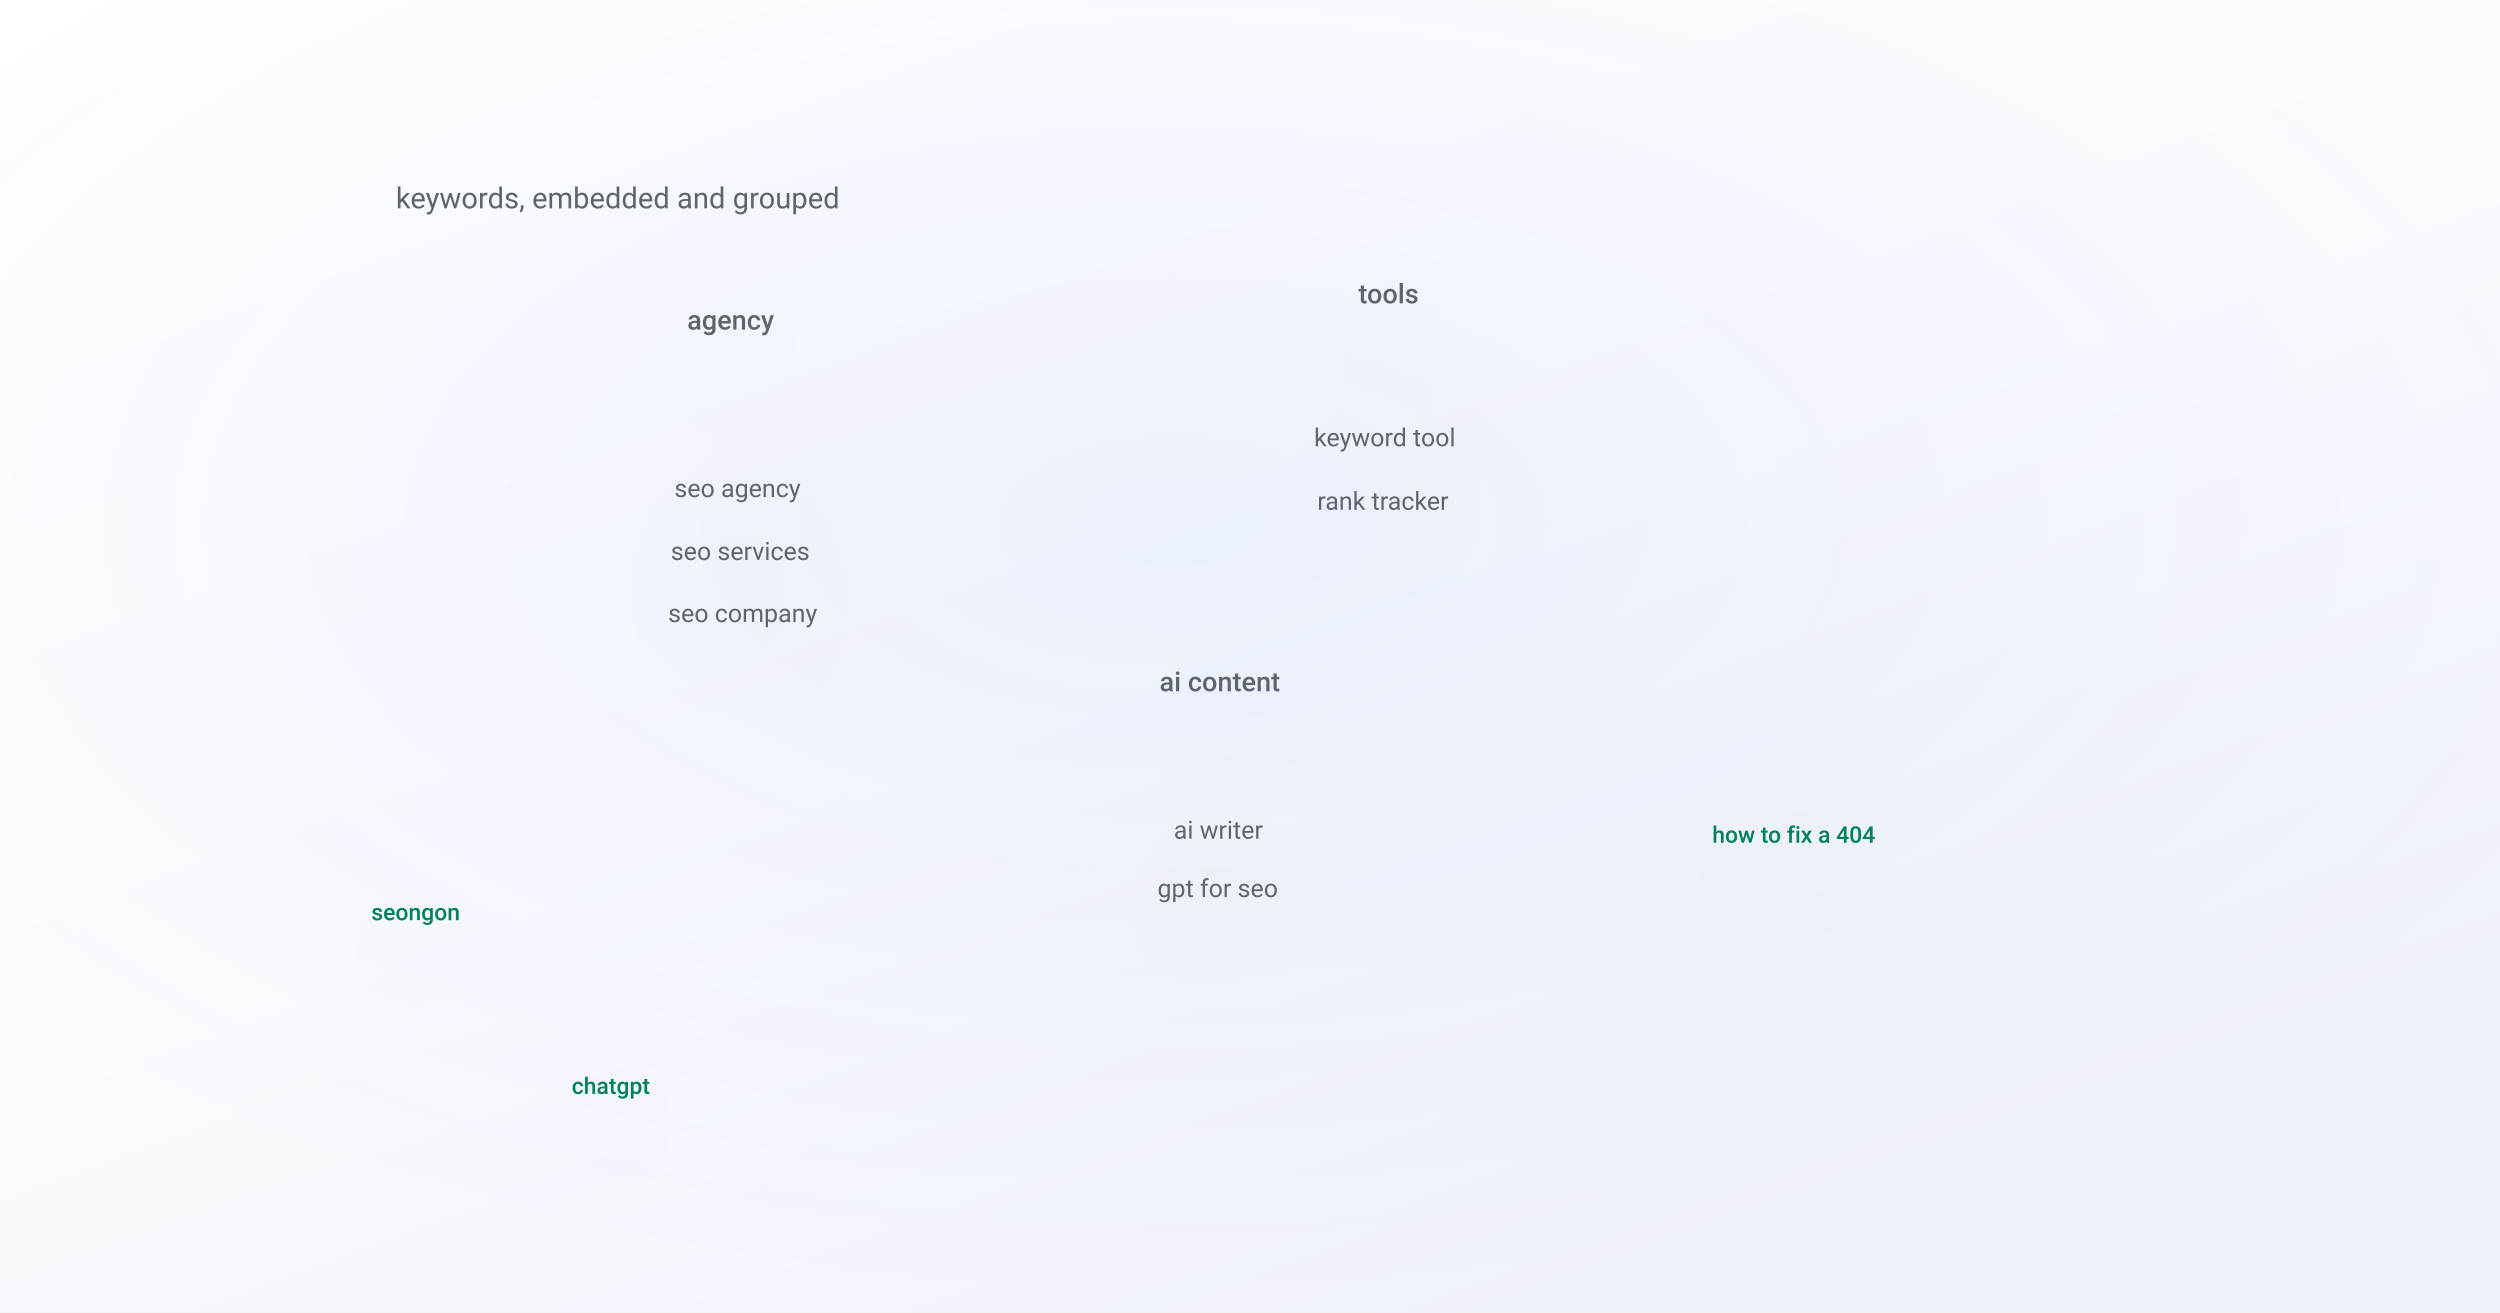
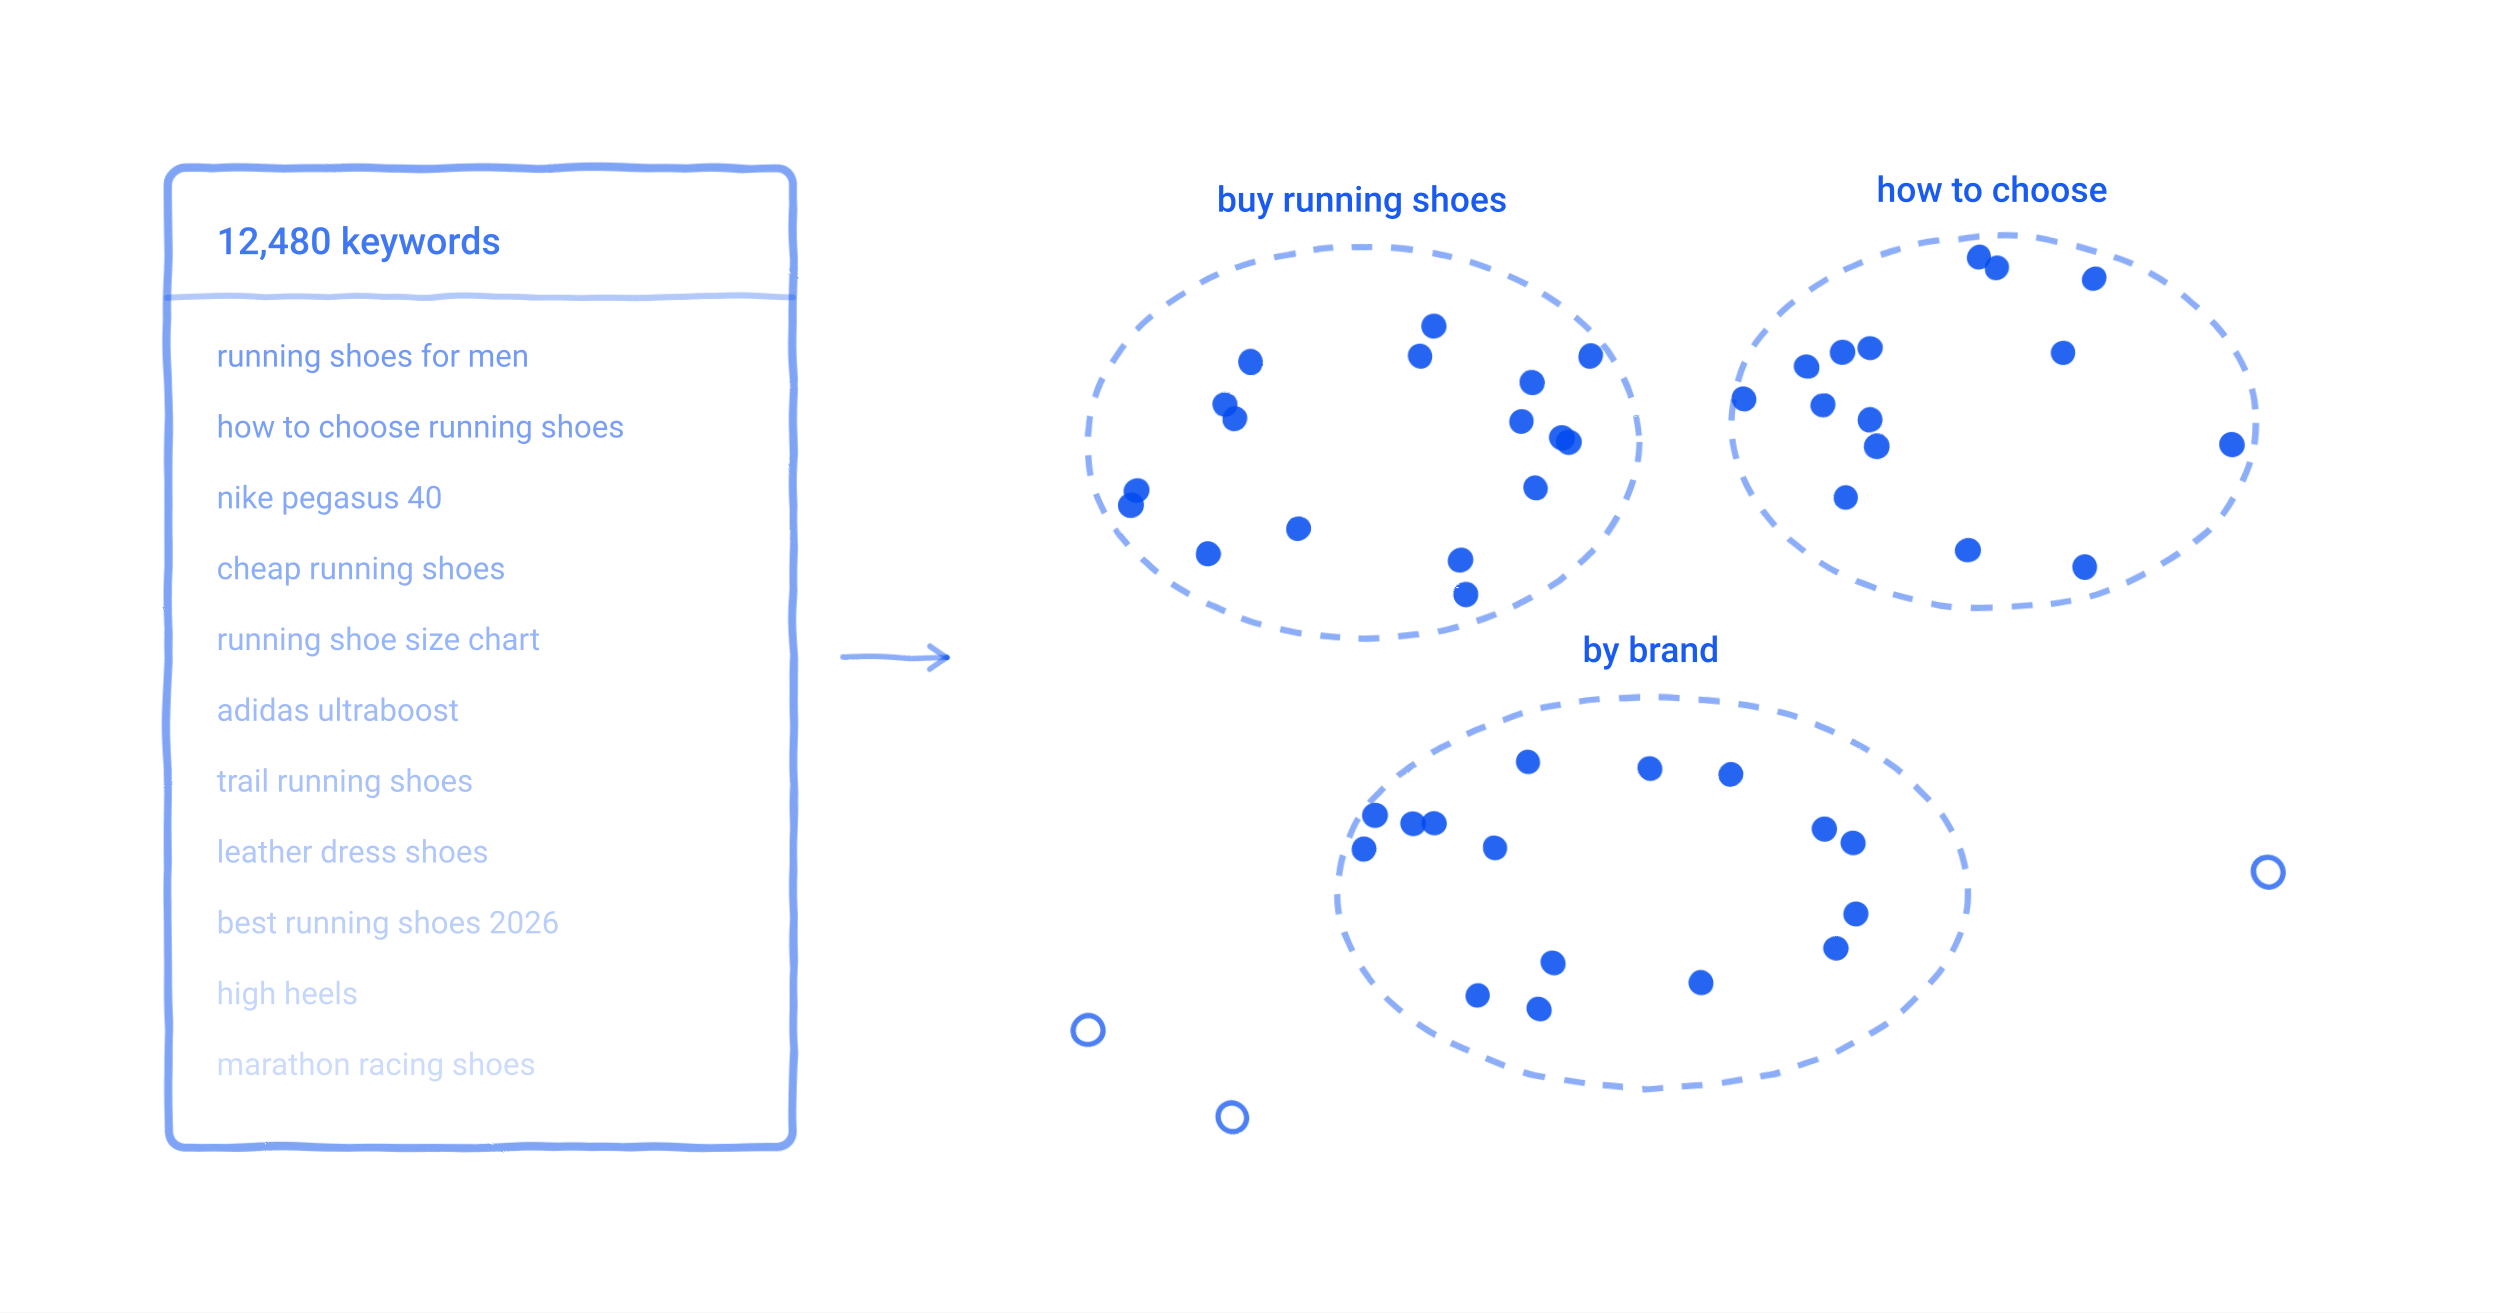
- <svg xmlns="http://www.w3.org/2000/svg" viewBox="0 0 1200 630" font-family="-apple-system, BlinkMacSystemFont, 'Segoe UI', 'DM Sans', Roboto, sans-serif">
+ <svg xmlns="http://www.w3.org/2000/svg" viewBox="0 0 1200 630" width="1200" height="630" role="img" stroke-linejoin="round" style="color:#004AEF">
  <defs>
-     <linearGradient id="bg" x1="0" y1="0" x2="0.7" y2="1">
-       <stop offset="0" stop-color="#ffffff" />
-       <stop offset="0.55" stop-color="#fafbfe" />
-       <stop offset="1" stop-color="#edf1fa" />
-     </linearGradient>
-     <radialGradient id="glow" cx="0.47" cy="0.4" r="0.6">
-       <stop offset="0" stop-color="#004aef" stop-opacity="0.06" />
-       <stop offset="1" stop-color="#004aef" stop-opacity="0" />
-     </radialGradient>
-     <filter id="lift" x="-25%" y="-25%" width="150%" height="160%">
-       <feDropShadow dx="0" dy="18" stdDeviation="24" flood-color="#0b1a3a" flood-opacity="0.11" />
+     <filter id="rough" x="-20%" y="-20%" width="140%" height="140%">
+       <feTurbulence type="turbulence" baseFrequency="0.016" numOctaves="2" seed="7" result="n" />
+       <feDisplacementMap in="SourceGraphic" in2="n" scale="2.4" xChannelSelector="R" yChannelSelector="G" />
    </filter>
  </defs>
-   <style>
-     /* 14s loop. Each class is a different kind of arrival, because the figures
-        are about different kinds of event: text is typed, a result appears, a
-        panel expands and pushes what is under it away, a curve is drawn. A fade
-        only says "this exists".
- 
-        `transform-box: fill-box` is what makes transform-origin mean the shape's
-        own box rather than the whole canvas. Without it a scaleX on a text line
-        grows from the middle of the page.
- 
-        Every class rests on the finished figure, and reduced motion paints that
-        frame directly. The og:image renderer forces reduced motion, so the still
-        it captures is always the completed drawing. Check this after any change
-        to the keyframes: a scaleY(0) that fails to reset removes the shape from
-        every social card, and nobody notices until someone shares the post. */
-     .c, .type, .pop, .rise, .expandy { transform-box: fill-box; }
- 
-     .c { opacity: 0; animation: fade 14s ease-in-out infinite; }
-     @keyframes fade { 0% { opacity: 0 } 20%, 88% { opacity: var(--o, 1) } 100% { opacity: 0 } }
- 
-     .type { opacity: 0; transform-origin: left center;
-              animation: type 14s cubic-bezier(0.25, 0.9, 0.3, 1) infinite; }
-     @keyframes type { 0% { opacity: 0; transform: scaleX(0) }
-                       6% { opacity: var(--o, 1); transform: scaleX(0) }
-                       22%, 88% { opacity: var(--o, 1); transform: scaleX(1) }
-                       100% { opacity: 0; transform: scaleX(1) } }
- 
-     .pop { opacity: 0; transform-origin: center;
-             animation: pop 14s cubic-bezier(0.34, 1.56, 0.64, 1) infinite; }
-     @keyframes pop { 0% { opacity: 0; transform: scale(0.6) }
-                      18%, 88% { opacity: var(--o, 1); transform: scale(1) }
-                      100% { opacity: 0; transform: scale(0.6) } }
- 
-     .rise { opacity: 0; animation: rise 14s cubic-bezier(0.2, 0.9, 0.3, 1) infinite; }
-     @keyframes rise { 0% { opacity: 0; transform: translateY(22px) }
-                       20%, 88% { opacity: var(--o, 1); transform: translateY(0) }
-                       100% { opacity: 0; transform: translateY(22px) } }
- 
-     .expandy { opacity: 0; transform-origin: top center;
-                 animation: expandy 14s cubic-bezier(0.2, 0.9, 0.25, 1) infinite; }
-     @keyframes expandy { 0% { opacity: 0; transform: scaleY(0) }
-                          6% { opacity: var(--o, 1); transform: scaleY(0) }
-                          24%, 88% { opacity: var(--o, 1); transform: scaleY(1) }
-                          100% { opacity: 0; transform: scaleY(0) } }
- 
-     .draw { stroke-dasharray: var(--len, 2000); stroke-dashoffset: var(--len, 2000);
-              animation: draw 14s ease-in-out infinite; }
-     @keyframes draw { 0% { stroke-dashoffset: var(--len, 2000) }
-                       26%, 88% { stroke-dashoffset: 0 }
-                       100% { stroke-dashoffset: var(--len, 2000) } }
- 
-     .mark { opacity: 0; animation: mark 14s ease infinite; }
-     @keyframes mark { 0%, 40% { opacity: 0 } 52%, 86% { opacity: 1 } 96%, 100% { opacity: 0 } }
- 
-     @media (prefers-reduced-motion: reduce) {
-       .c, .type, .pop, .rise, .expandy { opacity: var(--o, 1); transform: none; animation: none }
-       .draw { stroke-dashoffset: 0; animation: none }
-       .mark { opacity: 1; animation: none }
-     }
-   </style>
-   <rect width="1200" height="630" fill="url(#bg)" />
-   <rect width="1200" height="630" fill="url(#glow)" />
-   <defs>
-     <linearGradient id="gblue" x1="0" y1="0" x2="0.55" y2="1">
-       <stop offset="0" stop-color="#3d76ff" />
-       <stop offset="1" stop-color="#004aef" />
-     </linearGradient>
-     <linearGradient id="ggreen" x1="0" y1="0" x2="0.5" y2="1">
-       <stop offset="0" stop-color="#6df7cd" />
-       <stop offset="1" stop-color="#07ef9c" />
-     </linearGradient>
-     <linearGradient id="gcard" x1="0.1" y1="0" x2="0.3" y2="1">
-       <stop offset="0" stop-color="#ffffff" stop-opacity="0.96" />
-       <stop offset="1" stop-color="#ffffff" stop-opacity="0.74" />
-     </linearGradient>
-     <linearGradient id="gchip" x1="0" y1="0" x2="0" y2="1">
-       <stop offset="0" stop-color="#f4f7ff" />
-       <stop offset="1" stop-color="#e6ecfa" />
-     </linearGradient>
-   </defs>
-   <g filter="url(#lift)">
-     <ellipse class="c" cx="354.3" cy="246.7" rx="154.7" ry="67.6" fill="#004aef" fill-opacity="0.07" stroke="#004aef" stroke-opacity="0.18" stroke-width="1.2" style="--o:1;animation-delay:0.08s" />
-     <text x="350.7" y="158.2" text-anchor="middle" font-size="13" fill="#5f656d" font-weight="500">agency</text>
-     <text x="354.0" y="238.6" text-anchor="middle" font-size="12" fill="#5f656d" font-weight="400">seo agency</text>
-     <text x="355.3" y="268.8" text-anchor="middle" font-size="12" fill="#5f656d" font-weight="400">seo services</text>
-     <text x="356.5" y="298.6" text-anchor="middle" font-size="12" fill="#5f656d" font-weight="400">seo company</text>
-     <path class="pop" d="M461.5 245.8 Q461.4 242.8 464.4 242.8 L466.9 242.8 Q469.9 242.8 470.0 245.8 L470.0 247.5 Q470.1 250.5 467.1 250.5 L464.6 250.5 Q461.6 250.5 461.5 247.5 Z" fill="url(#gblue)" style="--o:0.42;animation-delay:0.20s" />
-     <path class="pop" d="M420.6 285.3 Q420.5 282.3 423.5 282.3 L425.9 282.3 Q428.9 282.3 429.0 285.3 L429.0 286.8 Q429.1 289.8 426.1 289.8 L423.7 289.8 Q420.7 289.8 420.6 286.8 Z" fill="url(#gblue)" style="--o:0.42;animation-delay:0.23s" />
-     <path class="pop" d="M327.6 294.9 Q327.5 291.9 330.5 291.9 L332.9 291.9 Q335.9 291.9 336.0 294.9 L336.1 296.4 Q336.2 299.4 333.2 299.4 L330.8 299.4 Q327.8 299.4 327.7 296.4 Z" fill="url(#gblue)" style="--o:0.42;animation-delay:0.26s" />
-     <path class="pop" d="M251.1 267.8 Q250.9 264.8 253.9 264.8 L256.4 264.8 Q259.4 264.8 259.6 267.8 L259.7 269.4 Q259.8 272.4 256.8 272.4 L254.4 272.4 Q251.4 272.4 251.2 269.4 Z" fill="url(#gblue)" style="--o:0.42;animation-delay:0.29s" />
-     <path class="pop" d="M248.3 223.7 Q248.1 220.7 251.1 220.7 L253.6 220.7 Q256.6 220.7 256.8 223.7 L256.9 225.4 Q257.1 228.4 254.1 228.4 L251.6 228.4 Q248.6 228.4 248.4 225.4 Z" fill="url(#gblue)" style="--o:0.42;animation-delay:0.32s" />
-     <path class="pop" d="M322.9 195.7 Q322.7 192.7 325.7 192.7 L328.4 192.7 Q331.4 192.7 331.5 195.7 L331.6 197.5 Q331.7 200.5 328.7 200.5 L326.1 200.5 Q323.1 200.5 323.0 197.5 Z" fill="url(#gblue)" style="--o:0.42;animation-delay:0.35s" />
-     <path class="pop" d="M418.5 205.7 Q418.4 202.7 421.4 202.7 L424.0 202.7 Q427.0 202.7 427.0 205.7 L427.1 207.5 Q427.2 210.5 424.2 210.5 L421.6 210.5 Q418.6 210.5 418.5 207.5 Z" fill="url(#gblue)" style="--o:0.42;animation-delay:0.38s" />
-     <ellipse class="c" cx="664.4" cy="222.3" rx="132.2" ry="56.4" fill="#004aef" fill-opacity="0.07" stroke="#004aef" stroke-opacity="0.18" stroke-width="1.2" style="--o:1;animation-delay:0.20s" />
-     <text x="666.5" y="145.6" text-anchor="middle" font-size="13" fill="#5f656d" font-weight="500">tools</text>
-     <text x="664.7" y="214.2" text-anchor="middle" font-size="12" fill="#5f656d" font-weight="400">keyword tool</text>
-     <text x="663.8" y="244.7" text-anchor="middle" font-size="12" fill="#5f656d" font-weight="400">rank tracker</text>
-     <path class="pop" d="M710.3 256.8 Q710.4 253.8 713.4 253.8 L715.9 253.8 Q718.9 253.8 718.8 256.8 L718.7 258.4 Q718.6 261.4 715.6 261.4 L713.1 261.4 Q710.1 261.4 710.2 258.4 Z" fill="url(#gblue)" style="--o:0.42;animation-delay:0.30s" />
-     <path class="pop" d="M628.8 261.2 Q628.9 258.2 631.9 258.2 L634.4 258.2 Q637.4 258.2 637.3 261.2 L637.3 262.8 Q637.2 265.8 634.2 265.8 L631.7 265.8 Q628.7 265.8 628.8 262.8 Z" fill="url(#gblue)" style="--o:0.42;animation-delay:0.33s" />
-     <path class="pop" d="M570.5 235.8 Q570.5 232.8 573.5 232.8 L576.1 232.8 Q579.1 232.8 579.1 235.8 L579.0 237.5 Q579.0 240.5 576.0 240.5 L573.5 240.5 Q570.5 240.5 570.5 237.5 Z" fill="url(#gblue)" style="--o:0.42;animation-delay:0.36s" />
-     <path class="pop" d="M579.3 199.2 Q579.3 196.2 582.3 196.2 L584.9 196.2 Q587.9 196.2 587.9 199.2 L587.8 201.0 Q587.8 204.0 584.8 204.0 L582.2 204.0 Q579.2 204.0 579.2 201.0 Z" fill="url(#gblue)" style="--o:0.42;animation-delay:0.39s" />
-     <path class="pop" d="M649.6 179.0 Q649.7 176.0 652.7 176.0 L655.3 176.0 Q658.3 176.0 658.2 179.0 L658.2 180.9 Q658.1 183.9 655.1 183.9 L652.5 183.9 Q649.5 183.9 649.6 180.9 Z" fill="url(#gblue)" style="--o:0.42;animation-delay:0.42s" />
-     <path class="pop" d="M728.1 191.0 Q728.2 188.0 731.2 188.0 L733.8 188.0 Q736.8 188.0 736.7 191.0 L736.6 192.9 Q736.5 195.9 733.5 195.9 L730.9 195.9 Q727.9 195.9 728.0 192.9 Z" fill="url(#gblue)" style="--o:0.42;animation-delay:0.45s" />
-     <path class="pop" d="M754.7 225.8 Q754.8 222.8 757.8 222.8 L760.4 222.8 Q763.4 222.8 763.2 225.8 L763.2 227.5 Q763.0 230.5 760.0 230.5 L757.5 230.5 Q754.5 230.5 754.6 227.5 Z" fill="url(#gblue)" style="--o:0.42;animation-delay:0.48s" />
-     <ellipse class="c" cx="584.7" cy="410.1" rx="156.6" ry="59.2" fill="#004aef" fill-opacity="0.07" stroke="#004aef" stroke-opacity="0.18" stroke-width="1.2" style="--o:1;animation-delay:0.32s" />
-     <text x="585.5" y="331.8" text-anchor="middle" font-size="13" fill="#5f656d" font-weight="500">ai content</text>
-     <text x="584.8" y="402.6" text-anchor="middle" font-size="12" fill="#5f656d" font-weight="400">ai writer</text>
-     <text x="584.5" y="430.6" text-anchor="middle" font-size="12" fill="#5f656d" font-weight="400">gpt for seo</text>
-     <path class="pop" d="M533.8 449.6 Q533.8 446.6 536.8 446.6 L538.9 446.6 Q541.9 446.6 541.9 449.6 L541.9 450.6 Q541.9 453.6 538.9 453.6 L536.8 453.6 Q533.8 453.6 533.8 450.6 Z" fill="url(#gblue)" style="--o:0.42;animation-delay:0.40s" />
-     <path class="pop" d="M471.4 420.3 Q471.3 417.3 474.3 417.3 L476.5 417.3 Q479.5 417.3 479.6 420.3 L479.6 421.3 Q479.6 424.3 476.6 424.3 L474.5 424.3 Q471.5 424.3 471.4 421.3 Z" fill="url(#gblue)" style="--o:0.42;animation-delay:0.43s" />
-     <path class="pop" d="M490.8 382.3 Q490.8 379.3 493.8 379.3 L496.0 379.3 Q499.0 379.3 499.1 382.3 L499.1 383.5 Q499.1 386.5 496.1 386.5 L493.9 386.5 Q490.9 386.5 490.8 383.5 Z" fill="url(#gblue)" style="--o:0.42;animation-delay:0.46s" />
-     <path class="pop" d="M578.8 364.6 Q578.9 361.6 581.9 361.6 L584.1 361.6 Q587.1 361.6 587.1 364.6 L587.1 365.9 Q587.1 368.9 584.1 368.9 L581.8 368.9 Q578.8 368.9 578.8 365.9 Z" fill="url(#gblue)" style="--o:0.42;animation-delay:0.49s" />
-     <path class="pop" d="M668.2 380.9 Q668.3 377.9 671.3 377.9 L673.6 377.9 Q676.6 377.9 676.5 380.9 L676.5 382.2 Q676.4 385.2 673.4 385.2 L671.1 385.2 Q668.1 385.2 668.2 382.2 Z" fill="url(#gblue)" style="--o:0.42;animation-delay:0.52s" />
-     <path class="pop" d="M690.7 418.6 Q690.8 415.6 693.8 415.6 L696.0 415.6 Q699.0 415.6 698.9 418.6 L698.9 419.7 Q698.8 422.7 695.8 422.7 L693.6 422.7 Q690.6 422.7 690.7 419.7 Z" fill="url(#gblue)" style="--o:0.42;animation-delay:0.55s" />
-     <path class="pop" d="M630.7 448.9 Q630.8 445.9 633.8 445.9 L635.9 445.9 Q638.9 445.9 638.8 448.9 L638.8 449.9 Q638.8 452.9 635.8 452.9 L633.6 452.9 Q630.6 452.9 630.7 449.9 Z" fill="url(#gblue)" style="--o:0.42;animation-delay:0.58s" />
-     <path class="pop" d="M190.9 408.8 Q190.6 404.8 194.6 404.8 L198.6 404.8 Q202.6 404.8 202.9 408.8 L203.1 411.4 Q203.4 415.3 199.4 415.3 L195.5 415.3 Q191.5 415.3 191.1 411.4 Z" fill="url(#ggreen)" style="--o:1;animation-delay:0.62s" />
-     <text x="199.5" y="441.7" text-anchor="middle" font-size="11" fill="#04815a" font-weight="500">seongon</text>
-     <path class="pop" d="M857.5 370.9 Q857.8 366.9 861.8 366.9 L865.8 366.9 Q869.8 366.9 869.5 370.9 L869.3 373.6 Q869.0 377.6 865.0 377.6 L861.0 377.6 Q857.0 377.6 857.3 373.6 Z" fill="url(#ggreen)" style="--o:1;animation-delay:0.70s" />
-     <text x="861.0" y="404.5" text-anchor="middle" font-size="11" fill="#04815a" font-weight="500">how to fix a 404</text>
-     <path class="pop" d="M285.5 493.6 Q285.3 489.6 289.3 489.6 L293.0 489.6 Q297.0 489.6 297.2 493.6 L297.3 495.7 Q297.5 499.7 293.5 499.7 L289.9 499.7 Q285.9 499.7 285.6 495.7 Z" fill="url(#ggreen)" style="--o:1;animation-delay:0.78s" />
-     <text x="293.2" y="525.1" text-anchor="middle" font-size="11" fill="#04815a" font-weight="500">chatgpt</text>
+   <rect width="1200" height="630" fill="#FFFFFF" />
+   <g filter="url(#rough)">
+     <rect x="80.0" y="80.0" width="300.0" height="470.0" rx="8" fill="none" stroke="currentColor" stroke-opacity="0.50" stroke-width="3.9" />
+     <path d="M80.0,142.0 L380.0,142.0" fill="none" stroke="currentColor" stroke-opacity="0.30" stroke-width="3.0" stroke-linecap="round" />
+     <path d="M404.0,315.0 L454.0,315.0" fill="none" stroke="currentColor" stroke-opacity="0.45" stroke-width="2.7" stroke-linecap="round" />
+     <path d="M445.5,309.4 L454.0,315.0" fill="none" stroke="currentColor" stroke-opacity="0.45" stroke-width="2.7" stroke-linecap="round" />
+     <path d="M445.5,320.6 L454.0,315.0" fill="none" stroke="currentColor" stroke-opacity="0.45" stroke-width="2.7" stroke-linecap="round" />
+     <ellipse cx="653.8" cy="211.6" rx="132.3" ry="94.0" fill="none" stroke="currentColor" stroke-opacity="0.45" stroke-width="3.0" stroke-dasharray="10 9" />
+     <circle cx="752.8" cy="211.6" r="6.0" fill="currentColor" fill-opacity="0.85" />
+     <circle cx="762.7" cy="170.1" r="6.0" fill="currentColor" fill-opacity="0.85" />
+     <circle cx="736.7" cy="233.7" r="6.0" fill="currentColor" fill-opacity="0.85" />
+     <circle cx="587.3" cy="193.5" r="6.0" fill="currentColor" fill-opacity="0.85" />
+     <circle cx="579.4" cy="265.3" r="6.0" fill="currentColor" fill-opacity="0.85" />
+     <circle cx="545.1" cy="234.8" r="6.0" fill="currentColor" fill-opacity="0.85" />
+     <circle cx="600.3" cy="173.1" r="6.0" fill="currentColor" fill-opacity="0.85" />
+     <circle cx="700.8" cy="268.6" r="6.0" fill="currentColor" fill-opacity="0.85" />
+     <circle cx="622.4" cy="252.8" r="6.0" fill="currentColor" fill-opacity="0.85" />
+     <circle cx="591.9" cy="200.4" r="6.0" fill="currentColor" fill-opacity="0.85" />
+     <circle cx="730.1" cy="201.8" r="6.0" fill="currentColor" fill-opacity="0.85" />
+     <circle cx="681.5" cy="170.6" r="6.0" fill="currentColor" fill-opacity="0.85" />
+     <circle cx="703.2" cy="285.1" r="6.0" fill="currentColor" fill-opacity="0.85" />
+     <circle cx="749.6" cy="209.5" r="6.0" fill="currentColor" fill-opacity="0.85" />
+     <circle cx="688.1" cy="156.3" r="6.0" fill="currentColor" fill-opacity="0.85" />
+     <circle cx="542.6" cy="241.8" r="6.0" fill="currentColor" fill-opacity="0.85" />
+     <circle cx="734.6" cy="183.2" r="6.0" fill="currentColor" fill-opacity="0.85" />
+     <ellipse cx="956.2" cy="202.2" rx="126.0" ry="89.3" fill="none" stroke="currentColor" stroke-opacity="0.45" stroke-width="3.0" stroke-dasharray="10 9" />
+     <circle cx="1000.0" cy="271.5" r="6.0" fill="currentColor" fill-opacity="0.85" />
+     <circle cx="949.2" cy="122.9" r="6.0" fill="currentColor" fill-opacity="0.85" />
+     <circle cx="866.8" cy="175.1" r="6.0" fill="currentColor" fill-opacity="0.85" />
+     <circle cx="900.1" cy="213.8" r="6.0" fill="currentColor" fill-opacity="0.85" />
+     <circle cx="943.9" cy="263.6" r="6.0" fill="currentColor" fill-opacity="0.85" />
+     <circle cx="1004.7" cy="133.1" r="6.0" fill="currentColor" fill-opacity="0.85" />
+     <circle cx="958.1" cy="128.4" r="6.0" fill="currentColor" fill-opacity="0.85" />
+     <circle cx="897.2" cy="201.2" r="6.0" fill="currentColor" fill-opacity="0.85" />
+     <circle cx="874.2" cy="193.6" r="6.0" fill="currentColor" fill-opacity="0.85" />
+     <circle cx="836.1" cy="190.5" r="6.0" fill="currentColor" fill-opacity="0.85" />
+     <circle cx="1071.1" cy="212.4" r="6.0" fill="currentColor" fill-opacity="0.85" />
+     <circle cx="884.0" cy="168.7" r="6.0" fill="currentColor" fill-opacity="0.85" />
+     <circle cx="897.0" cy="167.0" r="6.0" fill="currentColor" fill-opacity="0.85" />
+     <circle cx="885.4" cy="238.0" r="6.0" fill="currentColor" fill-opacity="0.85" />
+     <circle cx="990.1" cy="168.7" r="6.0" fill="currentColor" fill-opacity="0.85" />
+     <ellipse cx="792.4" cy="427.8" rx="151.2" ry="94.0" fill="none" stroke="currentColor" stroke-opacity="0.45" stroke-width="3.0" stroke-dasharray="10 9" />
+     <circle cx="890.0" cy="438.2" r="6.0" fill="currentColor" fill-opacity="0.85" />
+     <circle cx="880.3" cy="455.2" r="6.0" fill="currentColor" fill-opacity="0.85" />
+     <circle cx="745.3" cy="461.4" r="6.0" fill="currentColor" fill-opacity="0.85" />
+     <circle cx="738.8" cy="484.0" r="6.0" fill="currentColor" fill-opacity="0.85" />
+     <circle cx="889.4" cy="404.3" r="6.0" fill="currentColor" fill-opacity="0.85" />
+     <circle cx="654.2" cy="407.0" r="6.0" fill="currentColor" fill-opacity="0.85" />
+     <circle cx="716.7" cy="406.1" r="6.0" fill="currentColor" fill-opacity="0.85" />
+     <circle cx="660.1" cy="391.3" r="6.0" fill="currentColor" fill-opacity="0.85" />
+     <circle cx="687.6" cy="394.7" r="6.0" fill="currentColor" fill-opacity="0.85" />
+     <circle cx="677.7" cy="395.2" r="6.0" fill="currentColor" fill-opacity="0.85" />
+     <circle cx="708.7" cy="478.1" r="6.0" fill="currentColor" fill-opacity="0.85" />
+     <circle cx="875.8" cy="397.6" r="6.0" fill="currentColor" fill-opacity="0.85" />
+     <circle cx="830.3" cy="370.7" r="6.0" fill="currentColor" fill-opacity="0.85" />
+     <circle cx="816.4" cy="471.4" r="6.0" fill="currentColor" fill-opacity="0.85" />
+     <circle cx="791.2" cy="368.7" r="6.0" fill="currentColor" fill-opacity="0.85" />
+     <circle cx="733.0" cy="364.8" r="6.0" fill="currentColor" fill-opacity="0.85" />
+     <circle cx="521.5" cy="493.6" r="7.0" fill="#FFFFFF" stroke="currentColor" stroke-opacity="0.70" stroke-width="2.55" />
+     <circle cx="590.8" cy="535.9" r="7.0" fill="#FFFFFF" stroke="currentColor" stroke-opacity="0.70" stroke-width="2.55" />
+     <circle cx="1088.5" cy="418.4" r="7.0" fill="#FFFFFF" stroke="currentColor" stroke-opacity="0.70" stroke-width="2.55" />
  </g>
-   <g class="mark">
-     <line x1="275.4" y1="498.7" x2="317.4" y2="498.7" stroke="#04815a" stroke-width="1.4" />
-     <text x="327.4" y="492.7" font-size="17" fill="#04815a">what it refused</text>
-     <text x="327.4" y="514.7" font-size="17" fill="#04815a">to put anywhere</text>
-   </g>
-   <text x="190.0" y="100.0" text-anchor="start" font-size="14" fill="#5f656d" font-weight="400">keywords, embedded and grouped</text>
+   <text x="104.0" y="122.0" font-family="system-ui, -apple-system, Segoe UI, Roboto, Helvetica, Arial, sans-serif" font-size="18" font-weight="500" fill="currentColor" fill-opacity="0.75" text-anchor="start" xml:space="preserve">12,480 keywords</text>
+   <text x="104.0" y="176.0" font-family="system-ui, -apple-system, Segoe UI, Roboto, Helvetica, Arial, sans-serif" font-size="15" font-weight="400" fill="currentColor" fill-opacity="0.55" text-anchor="start" xml:space="preserve">running shoes for men</text>
+   <text x="104.0" y="210.0" font-family="system-ui, -apple-system, Segoe UI, Roboto, Helvetica, Arial, sans-serif" font-size="15" font-weight="400" fill="currentColor" fill-opacity="0.52" text-anchor="start" xml:space="preserve">how to choose running shoes</text>
+   <text x="104.0" y="244.0" font-family="system-ui, -apple-system, Segoe UI, Roboto, Helvetica, Arial, sans-serif" font-size="15" font-weight="400" fill="currentColor" fill-opacity="0.48" text-anchor="start" xml:space="preserve">nike pegasus 40</text>
+   <text x="104.0" y="278.0" font-family="system-ui, -apple-system, Segoe UI, Roboto, Helvetica, Arial, sans-serif" font-size="15" font-weight="400" fill="currentColor" fill-opacity="0.45" text-anchor="start" xml:space="preserve">cheap running shoes</text>
+   <text x="104.0" y="312.0" font-family="system-ui, -apple-system, Segoe UI, Roboto, Helvetica, Arial, sans-serif" font-size="15" font-weight="400" fill="currentColor" fill-opacity="0.41" text-anchor="start" xml:space="preserve">running shoe size chart</text>
+   <text x="104.0" y="346.0" font-family="system-ui, -apple-system, Segoe UI, Roboto, Helvetica, Arial, sans-serif" font-size="15" font-weight="400" fill="currentColor" fill-opacity="0.38" text-anchor="start" xml:space="preserve">adidas ultraboost</text>
+   <text x="104.0" y="380.0" font-family="system-ui, -apple-system, Segoe UI, Roboto, Helvetica, Arial, sans-serif" font-size="15" font-weight="400" fill="currentColor" fill-opacity="0.34" text-anchor="start" xml:space="preserve">trail running shoes</text>
+   <text x="104.0" y="414.0" font-family="system-ui, -apple-system, Segoe UI, Roboto, Helvetica, Arial, sans-serif" font-size="15" font-weight="400" fill="currentColor" fill-opacity="0.31" text-anchor="start" xml:space="preserve">leather dress shoes</text>
+   <text x="104.0" y="448.0" font-family="system-ui, -apple-system, Segoe UI, Roboto, Helvetica, Arial, sans-serif" font-size="15" font-weight="400" fill="currentColor" fill-opacity="0.27" text-anchor="start" xml:space="preserve">best running shoes 2026</text>
+   <text x="104.0" y="482.0" font-family="system-ui, -apple-system, Segoe UI, Roboto, Helvetica, Arial, sans-serif" font-size="15" font-weight="400" fill="currentColor" fill-opacity="0.23" text-anchor="start" xml:space="preserve">high heels</text>
+   <text x="104.0" y="516.0" font-family="system-ui, -apple-system, Segoe UI, Roboto, Helvetica, Arial, sans-serif" font-size="15" font-weight="400" fill="currentColor" fill-opacity="0.20" text-anchor="start" xml:space="preserve">marathon racing shoes</text>
+   <text x="653.8" y="101.6" font-family="system-ui, -apple-system, Segoe UI, Roboto, Helvetica, Arial, sans-serif" font-size="17" font-weight="500" fill="currentColor" fill-opacity="0.90" text-anchor="middle" xml:space="preserve">buy running shoes</text>
+   <text x="956.2" y="96.9" font-family="system-ui, -apple-system, Segoe UI, Roboto, Helvetica, Arial, sans-serif" font-size="17" font-weight="500" fill="currentColor" fill-opacity="0.90" text-anchor="middle" xml:space="preserve">how to choose</text>
+   <text x="792.4" y="317.8" font-family="system-ui, -apple-system, Segoe UI, Roboto, Helvetica, Arial, sans-serif" font-size="17" font-weight="500" fill="currentColor" fill-opacity="0.90" text-anchor="middle" xml:space="preserve">by brand</text>
</svg>
